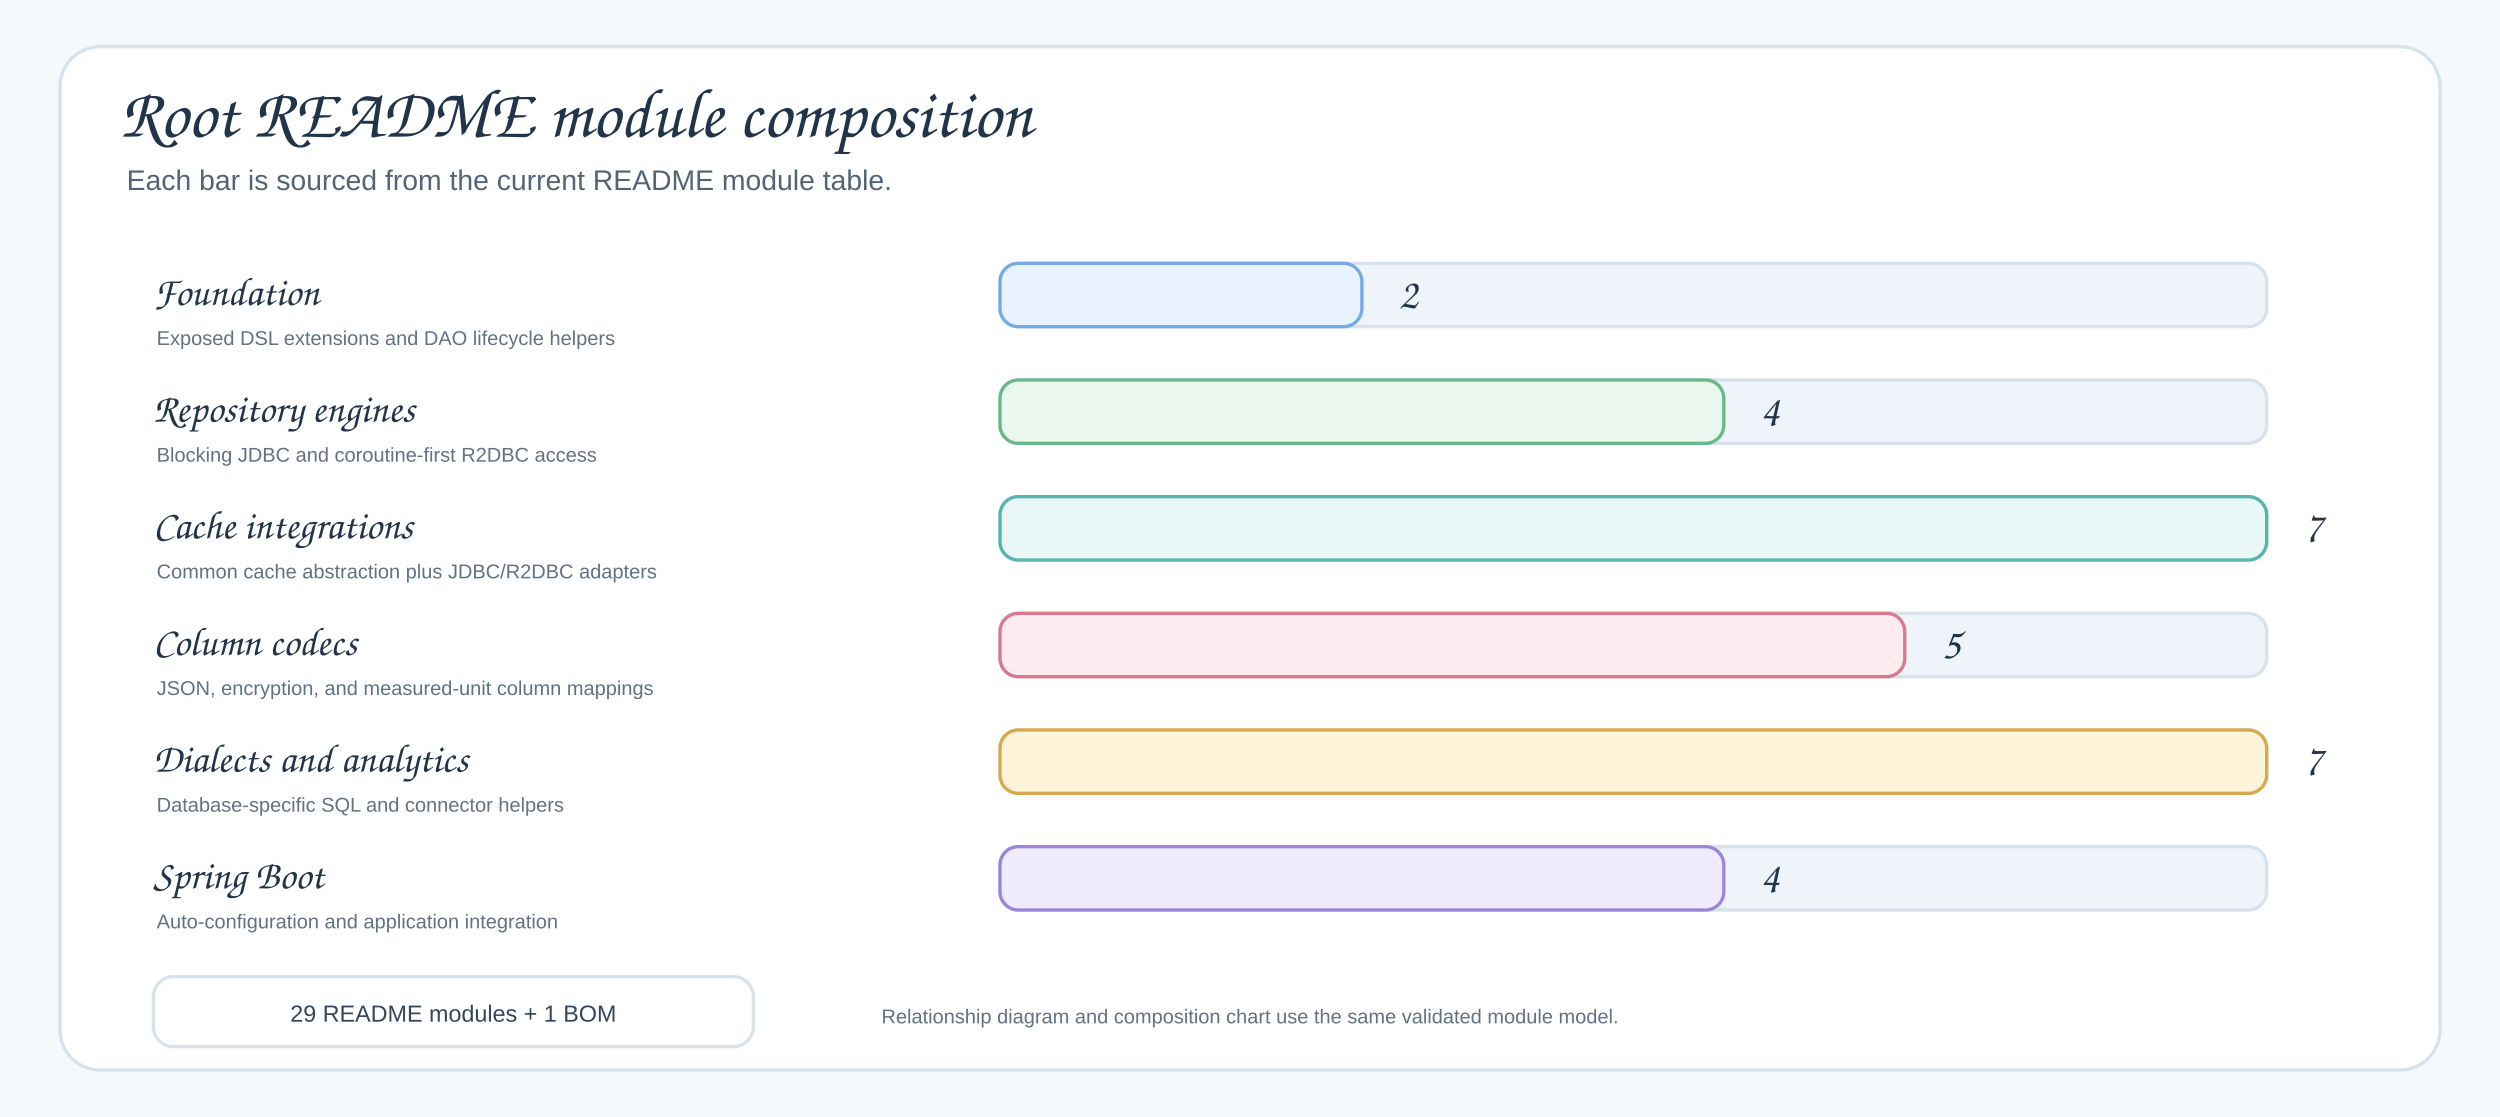
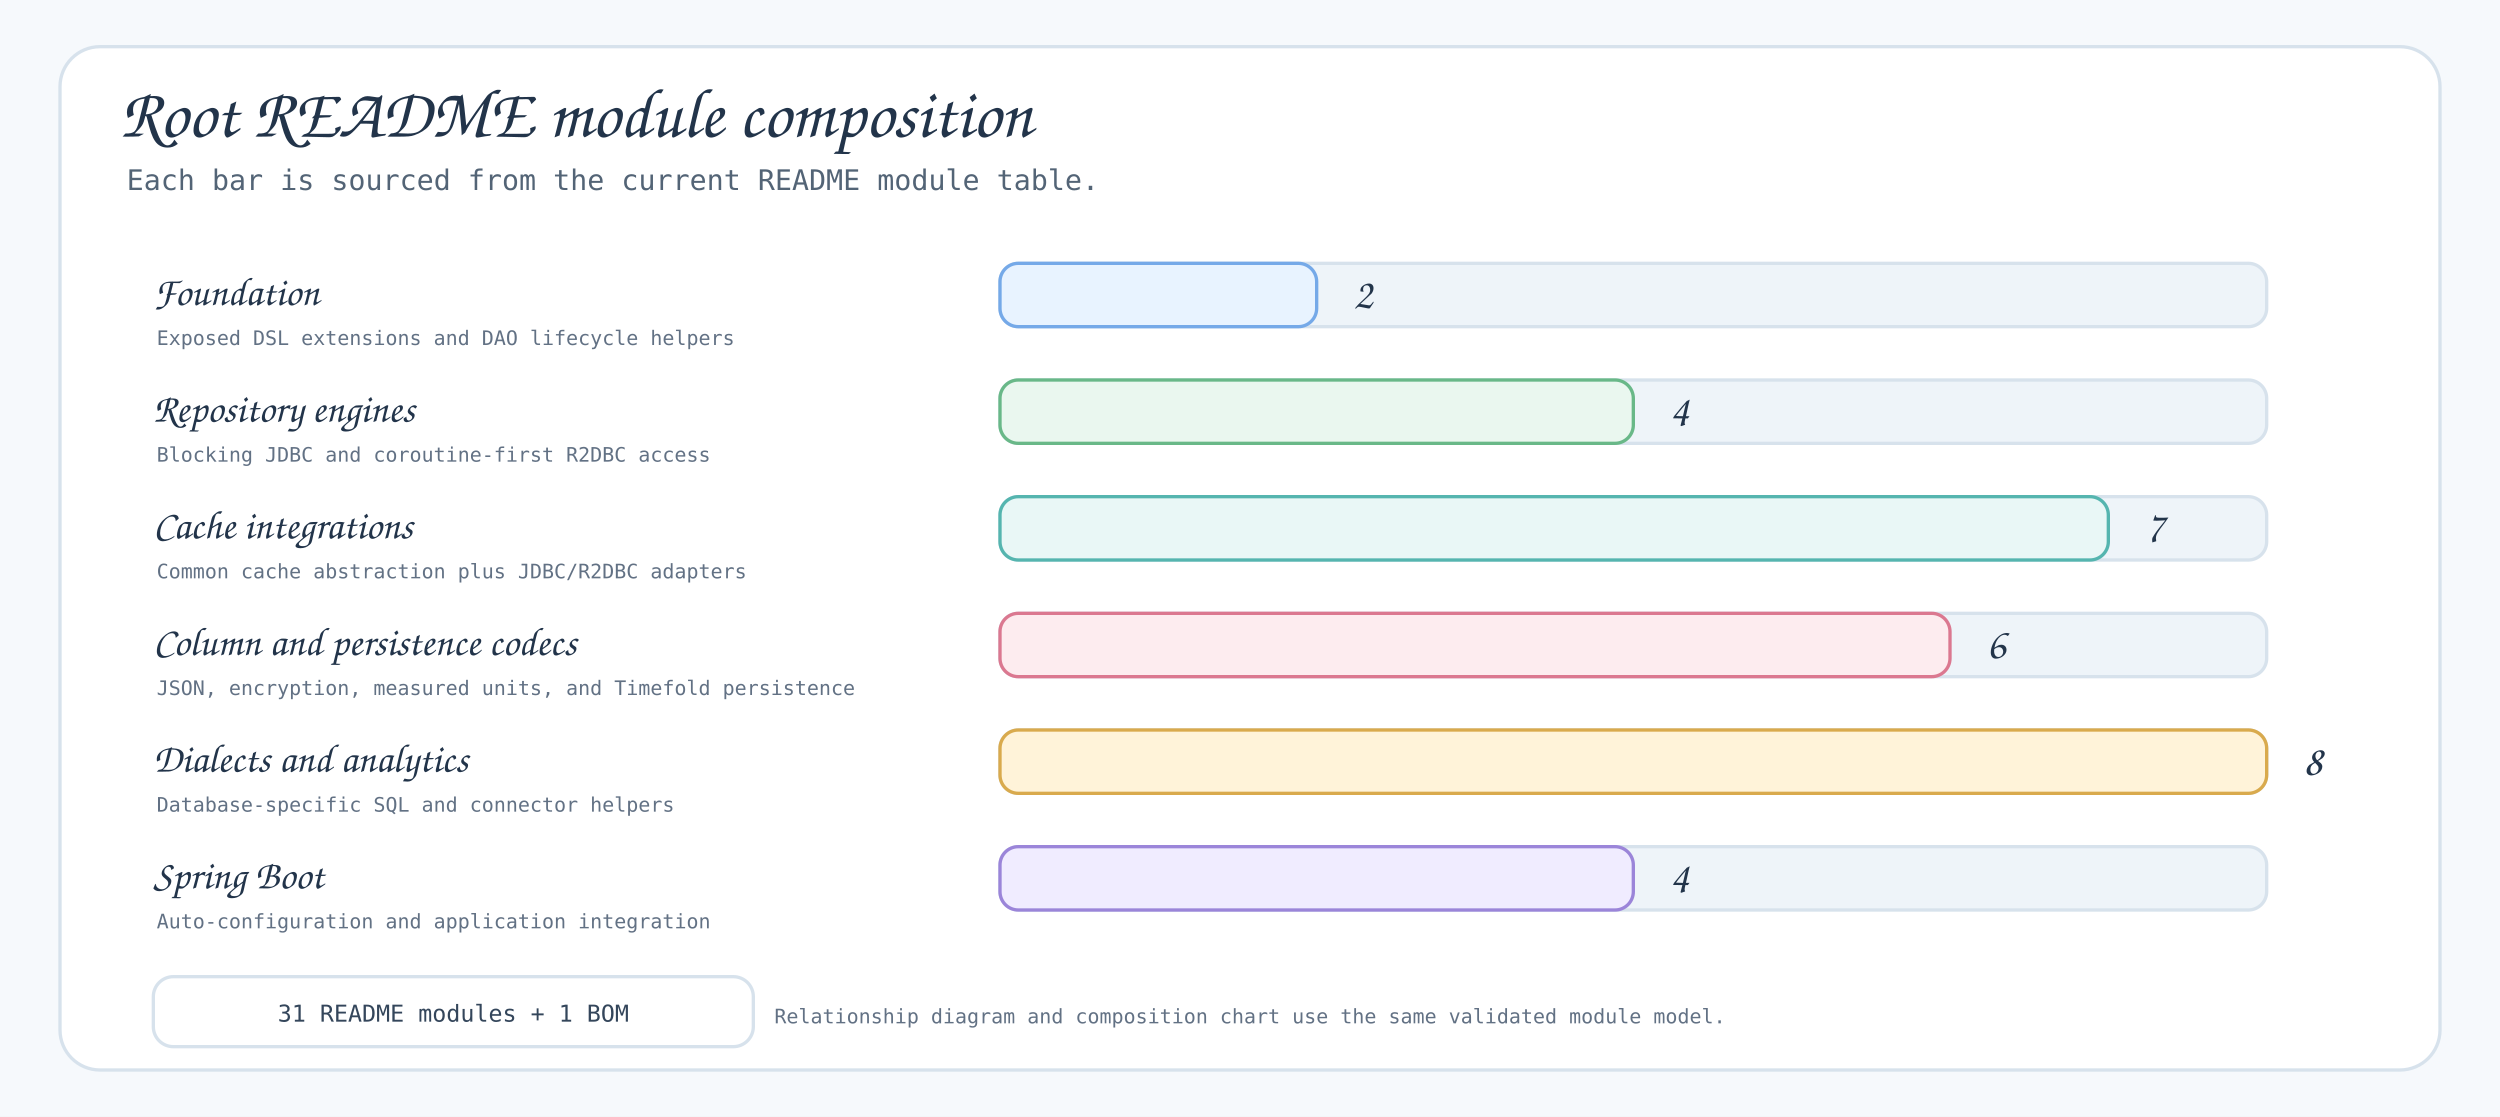
<svg xmlns="http://www.w3.org/2000/svg" width="1500" height="670" viewBox="0 0 1500 670" role="img" aria-labelledby="title desc">
  <defs>
    <filter id="shadow" x="-8%" y="-8%" width="116%" height="116%">
      <feDropShadow dx="0" dy="5" stdDeviation="6" flood-color="#203040" flood-opacity="0.09" />
    </filter>
    <marker id="arrow-blue" markerWidth="9" markerHeight="9" refX="8" refY="4.5" orient="auto">
      <path d="M1,1 L8,4.5 L1,8 Z" fill="#557FAF" />
    </marker>
    <marker id="arrow-green" markerWidth="9" markerHeight="9" refX="8" refY="4.5" orient="auto">
      <path d="M1,1 L8,4.5 L1,8 Z" fill="#4F8F6C" />
    </marker>
    <marker id="arrow-purple" markerWidth="9" markerHeight="9" refX="8" refY="4.5" orient="auto">
      <path d="M1,1 L8,4.5 L1,8 Z" fill="#7B65B6" />
    </marker>
-     <style>.canvas{fill:#F6F9FC}.frame{fill:#FFFFFF;stroke:#D7E2EC;stroke-width:2}.title{font-family:"Architects Daughter","Comic Sans MS","Comic Sans",cursive;font-size:42px;fill:#22344A;font-weight:400}.subtitle{font-family:"Comic Sans MS","Comic Sans","Comic Neue",Arial,sans-serif;font-size:17px;fill:#536476;font-weight:400}.group{filter:url(#shadow)}.gtitle{font-family:"Architects Daughter","Comic Sans MS","Comic Sans",cursive;font-size:24px;fill:#22344A;font-weight:400}.label{font-family:"Comic Sans MS","Comic Sans","Comic Neue",Arial,sans-serif;font-size:14px;fill:#34465B;font-weight:400}.small{font-family:"Comic Sans MS","Comic Sans","Comic Neue",Arial,sans-serif;font-size:12px;fill:#627184;font-weight:400}.count{font-family:"Architects Daughter","Comic Sans MS","Comic Sans",cursive;font-size:26px;fill:#22344A;font-weight:400}.edge{fill:none;stroke-width:3;stroke-linecap:round;stroke-linejoin:round}</style>
+     <style>.canvas{fill:#F6F9FC}.frame{fill:#FFFFFF;stroke:#D7E2EC;stroke-width:2}.title{font-family:"Architects Daughter",cursive;font-size:42px;fill:#22344A;font-weight:400}.subtitle{font-family:"Comic Mono",monospace;font-size:17px;fill:#536476;font-weight:400}.group{filter:url(#shadow)}.gtitle{font-family:"Architects Daughter",cursive;font-size:24px;fill:#22344A;font-weight:400}.label{font-family:"Comic Mono",monospace;font-size:14px;fill:#34465B;font-weight:400}.small{font-family:"Comic Mono",monospace;font-size:12px;fill:#627184;font-weight:400}.count{font-family:"Architects Daughter",cursive;font-size:26px;fill:#22344A;font-weight:400}.edge{fill:none;stroke-width:3;stroke-linecap:round;stroke-linejoin:round}</style>
  </defs>
  <rect class="canvas" width="1500" height="670" />
  <rect class="frame" x="36" y="28" width="1428" height="614" rx="24" />
  <text class="title" x="72" y="82" text-anchor="start">Root README module composition</text>
  <text class="subtitle" x="76" y="114" text-anchor="start">Each bar is sourced from the current README module table.</text>
  <text class="gtitle" x="92" y="183" text-anchor="start">Foundation</text>
  <text class="small" x="94" y="207" text-anchor="start">Exposed DSL extensions and DAO lifecycle helpers</text>
  <rect x="600" y="158" width="760" height="38" rx="11" fill="#EEF4F9" stroke="#D7E2EC" stroke-width="2" />
-   <rect x="600" y="158" width="217.143" height="38" rx="11" fill="#E8F3FF" stroke="#75A9E8" stroke-width="2" />
-   <text class="count" x="839.143" y="185" text-anchor="start">2</text>
+   <rect x="600" y="158" width="190" height="38" rx="11" fill="#E8F3FF" stroke="#75A9E8" stroke-width="2" />
+   <text class="count" x="812" y="185" text-anchor="start">2</text>
  <text class="gtitle" x="92" y="253" text-anchor="start">Repository engines</text>
  <text class="small" x="94" y="277" text-anchor="start">Blocking JDBC and coroutine-first R2DBC access</text>
  <rect x="600" y="228" width="760" height="38" rx="11" fill="#EEF4F9" stroke="#D7E2EC" stroke-width="2" />
-   <rect x="600" y="228" width="434.286" height="38" rx="11" fill="#EAF7EF" stroke="#69B888" stroke-width="2" />
-   <text class="count" x="1056.29" y="255" text-anchor="start">4</text>
+   <rect x="600" y="228" width="380" height="38" rx="11" fill="#EAF7EF" stroke="#69B888" stroke-width="2" />
+   <text class="count" x="1002" y="255" text-anchor="start">4</text>
  <text class="gtitle" x="92" y="323" text-anchor="start">Cache integrations</text>
  <text class="small" x="94" y="347" text-anchor="start">Common cache abstraction plus JDBC/R2DBC adapters</text>
  <rect x="600" y="298" width="760" height="38" rx="11" fill="#EEF4F9" stroke="#D7E2EC" stroke-width="2" />
-   <rect x="600" y="298" width="760" height="38" rx="11" fill="#E9F7F6" stroke="#55B5AF" stroke-width="2" />
-   <text class="count" x="1382" y="325" text-anchor="start">7</text>
-   <text class="gtitle" x="92" y="393" text-anchor="start">Column codecs</text>
-   <text class="small" x="94" y="417" text-anchor="start">JSON, encryption, and measured-unit column mappings</text>
+   <rect x="600" y="298" width="665" height="38" rx="11" fill="#E9F7F6" stroke="#55B5AF" stroke-width="2" />
+   <text class="count" x="1287" y="325" text-anchor="start">7</text>
+   <text class="gtitle" x="92" y="393" text-anchor="start">Column and persistence codecs</text>
+   <text class="small" x="94" y="417" text-anchor="start">JSON, encryption, measured units, and Timefold persistence</text>
  <rect x="600" y="368" width="760" height="38" rx="11" fill="#EEF4F9" stroke="#D7E2EC" stroke-width="2" />
-   <rect x="600" y="368" width="542.857" height="38" rx="11" fill="#FDECEF" stroke="#DB7890" stroke-width="2" />
-   <text class="count" x="1164.86" y="395" text-anchor="start">5</text>
+   <rect x="600" y="368" width="570" height="38" rx="11" fill="#FDECEF" stroke="#DB7890" stroke-width="2" />
+   <text class="count" x="1192" y="395" text-anchor="start">6</text>
  <text class="gtitle" x="92" y="463" text-anchor="start">Dialects and analytics</text>
  <text class="small" x="94" y="487" text-anchor="start">Database-specific SQL and connector helpers</text>
  <rect x="600" y="438" width="760" height="38" rx="11" fill="#EEF4F9" stroke="#D7E2EC" stroke-width="2" />
  <rect x="600" y="438" width="760" height="38" rx="11" fill="#FFF3D9" stroke="#D9AA4D" stroke-width="2" />
-   <text class="count" x="1382" y="465" text-anchor="start">7</text>
+   <text class="count" x="1382" y="465" text-anchor="start">8</text>
  <text class="gtitle" x="92" y="533" text-anchor="start">Spring Boot</text>
  <text class="small" x="94" y="557" text-anchor="start">Auto-configuration and application integration</text>
  <rect x="600" y="508" width="760" height="38" rx="11" fill="#EEF4F9" stroke="#D7E2EC" stroke-width="2" />
-   <rect x="600" y="508" width="434.286" height="38" rx="11" fill="#F0ECFF" stroke="#9B85D9" stroke-width="2" />
-   <text class="count" x="1056.29" y="535" text-anchor="start">4</text>
+   <rect x="600" y="508" width="380" height="38" rx="11" fill="#F0ECFF" stroke="#9B85D9" stroke-width="2" />
+   <text class="count" x="1002" y="535" text-anchor="start">4</text>
  <rect x="92" y="586" width="360" height="42" rx="12" fill="#FFFFFF" stroke="#D7E2EC" stroke-width="2" />
-   <text class="label" x="272" y="613" text-anchor="middle">29 README modules + 1 BOM</text>
+   <text class="label" x="272" y="613" text-anchor="middle">31 README modules + 1 BOM</text>
  <text class="small" x="750" y="614" text-anchor="middle">Relationship diagram and composition chart use the same validated module model.</text>
</svg>
